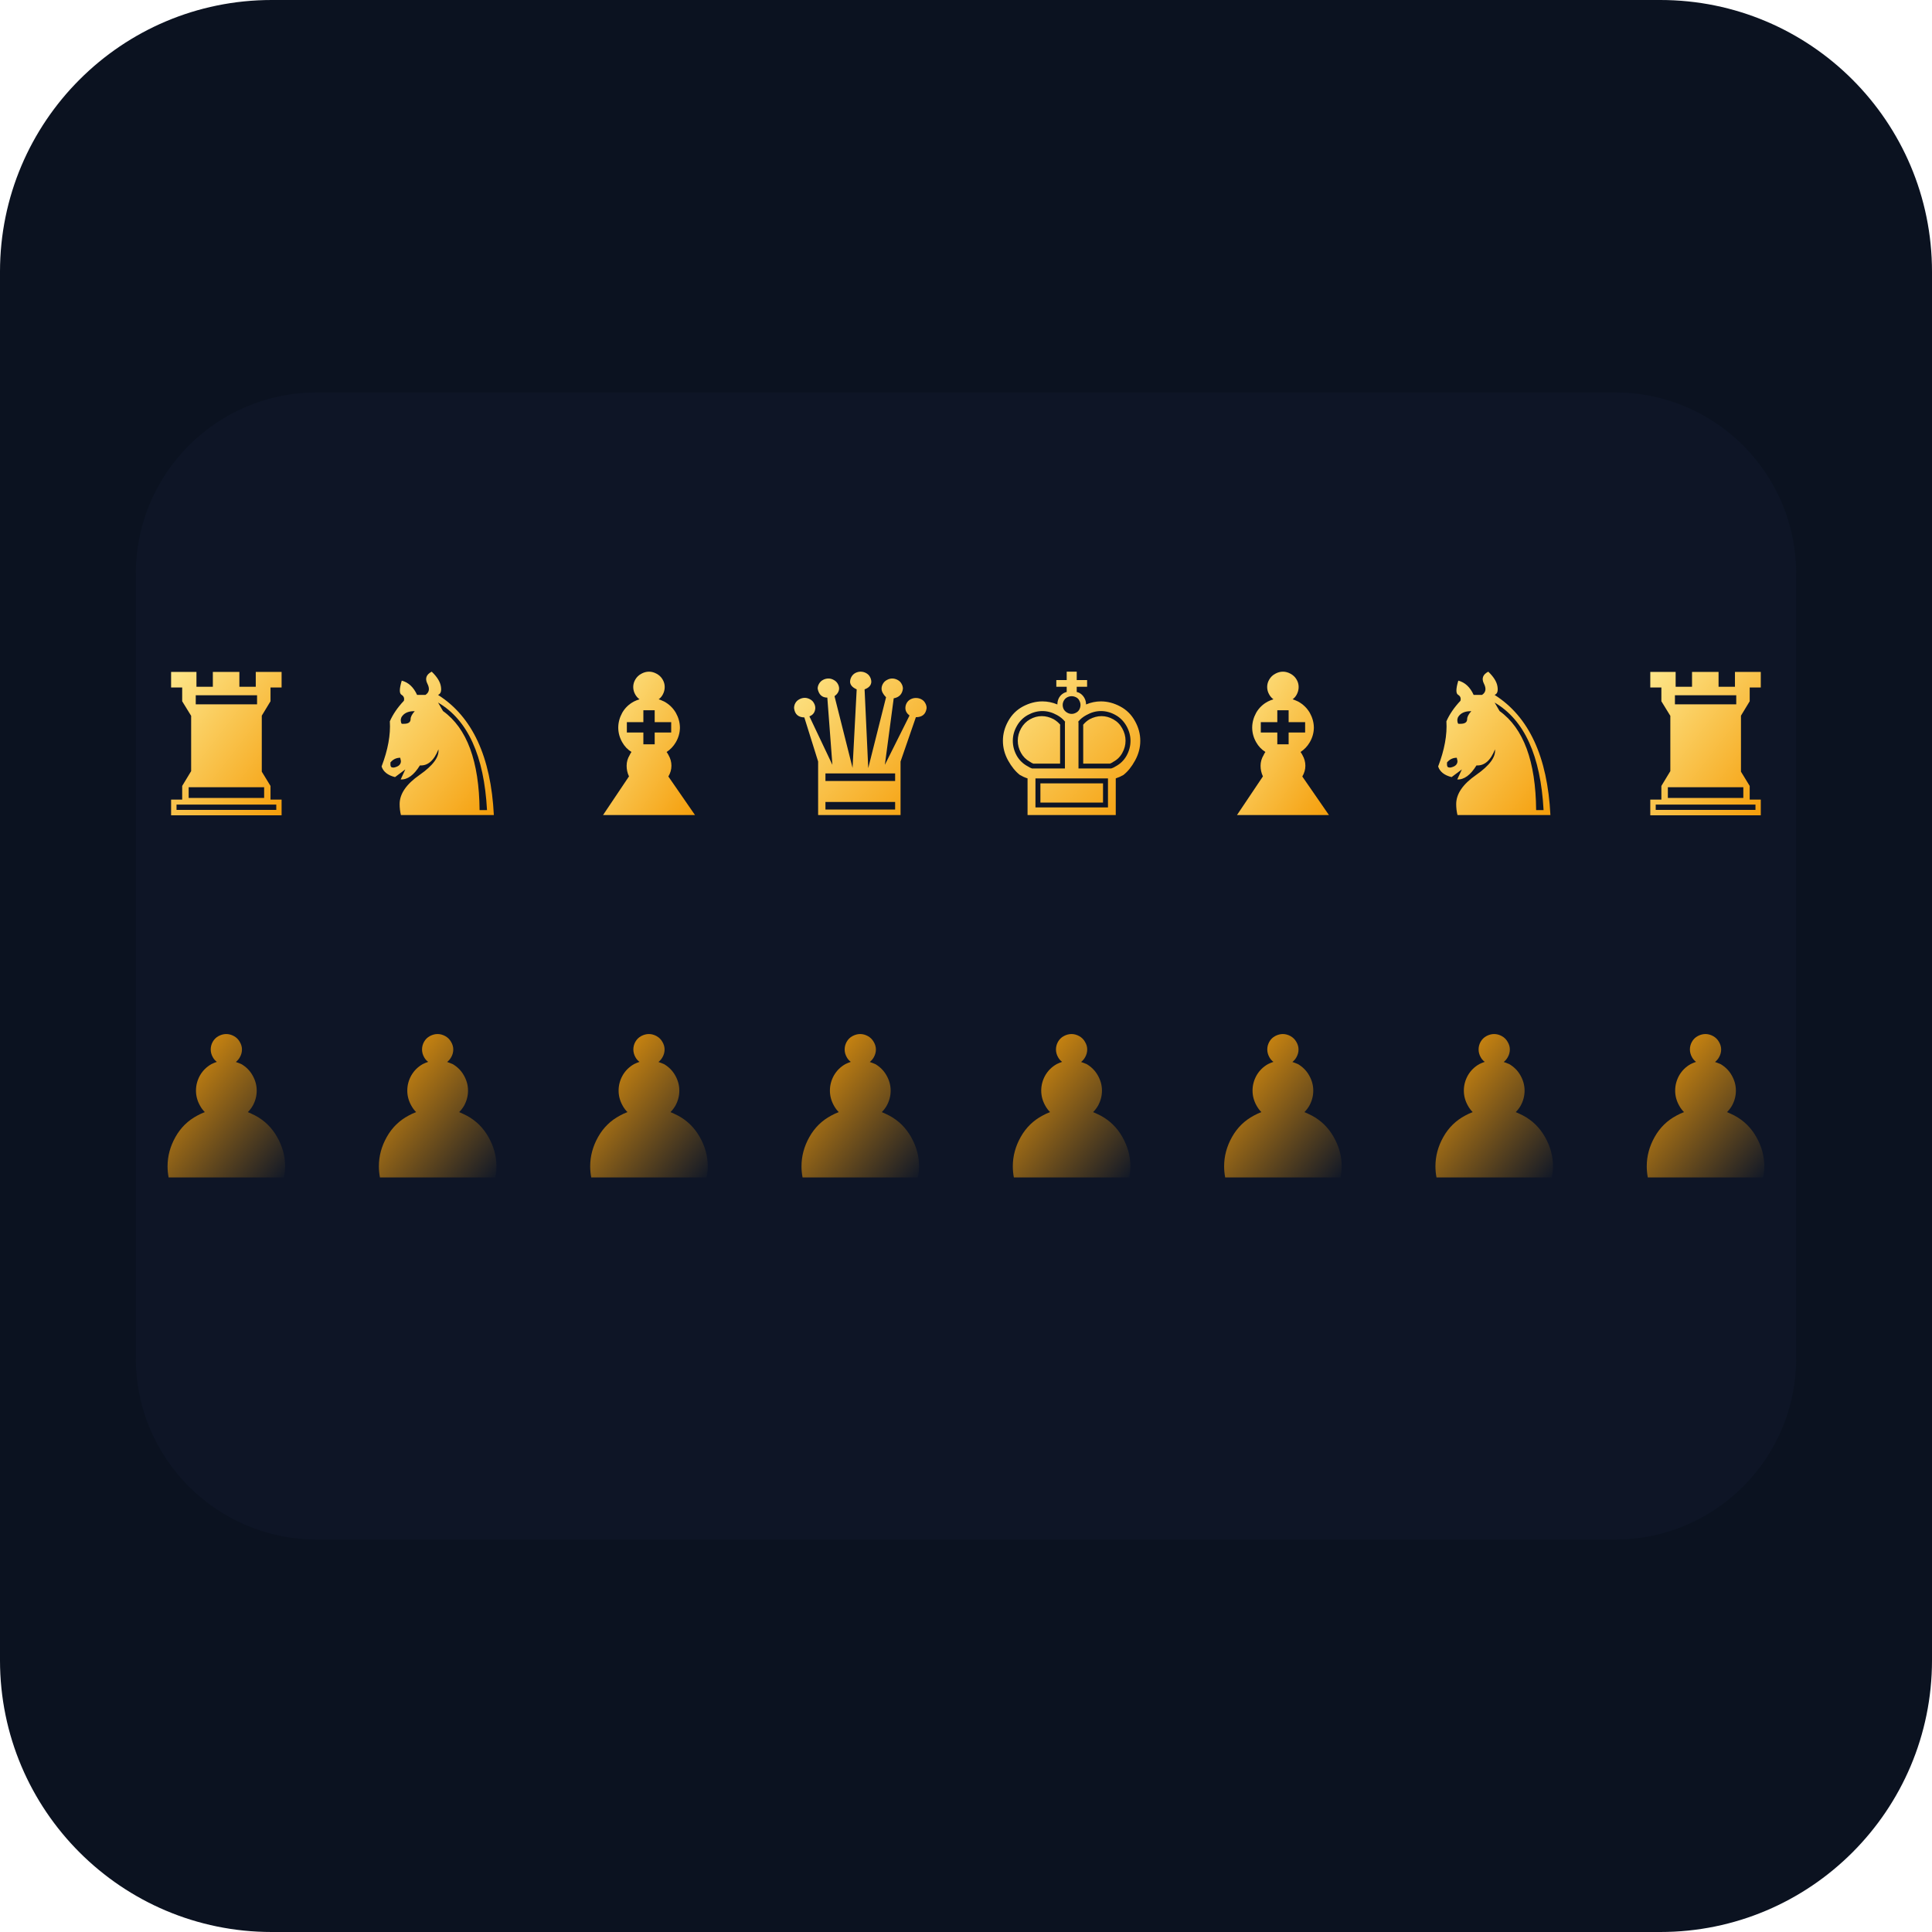
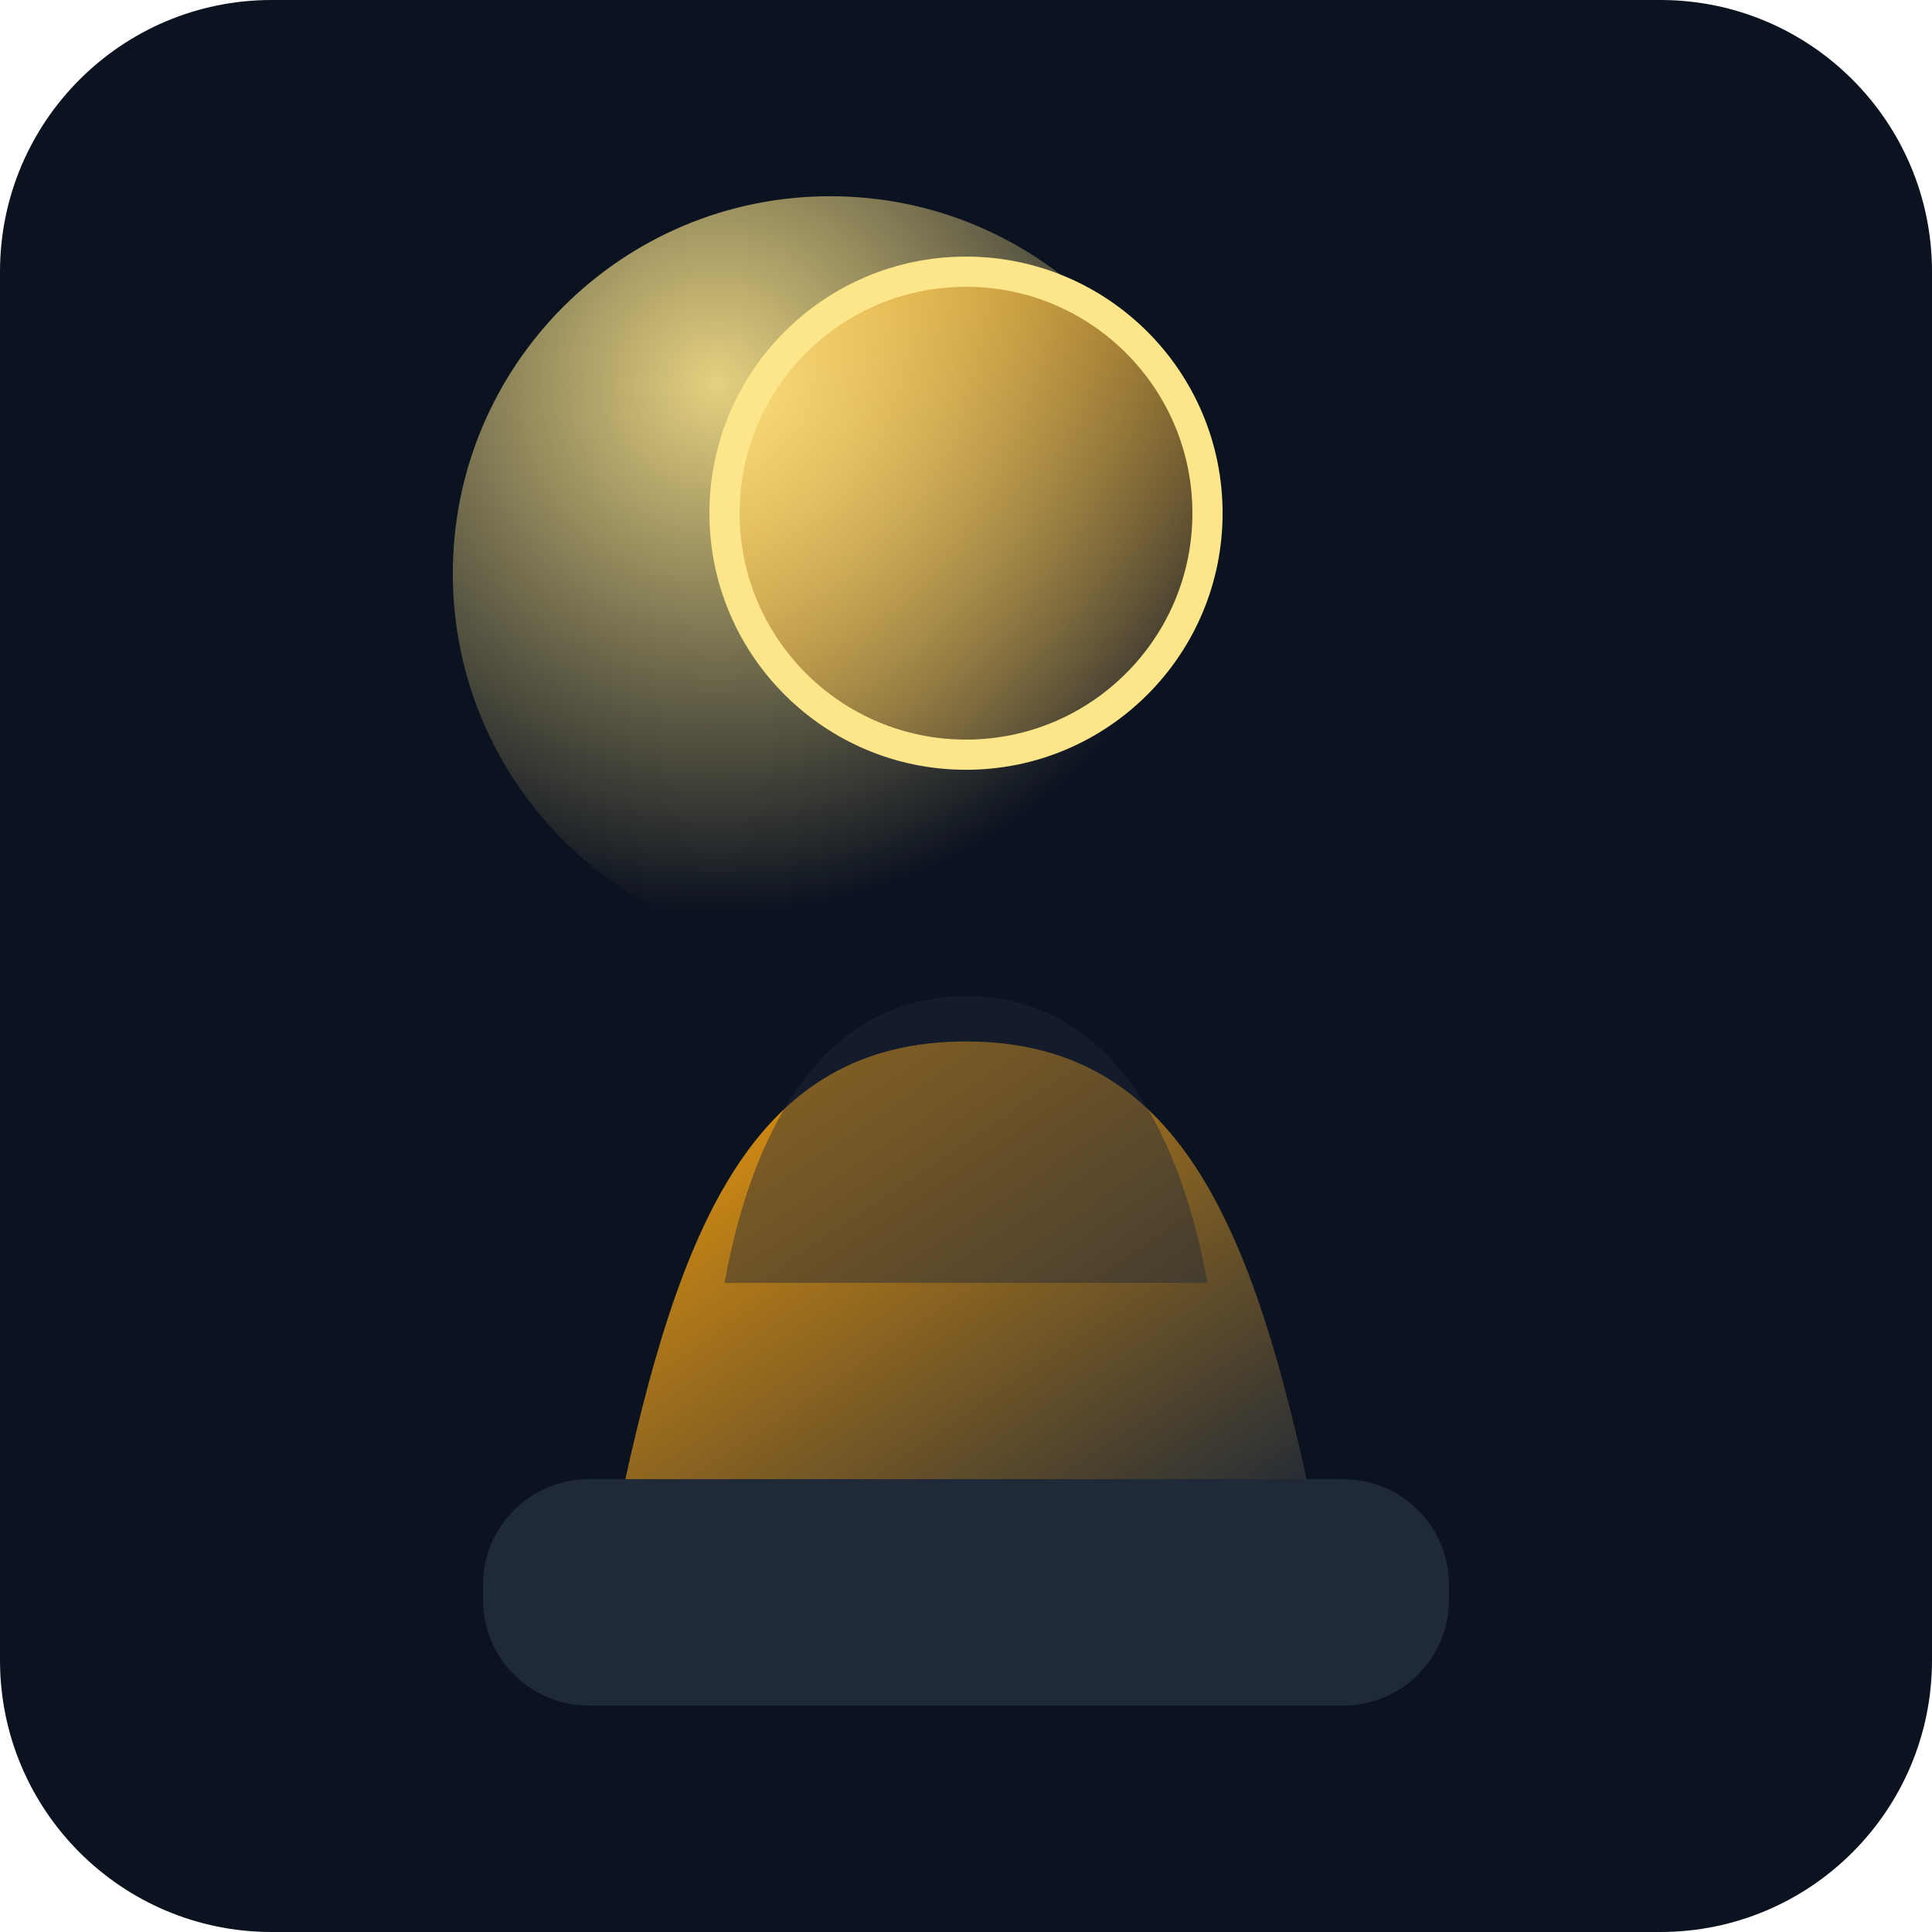
<svg xmlns="http://www.w3.org/2000/svg" width="256" height="256" viewBox="0 0 256 256">
  <defs>
-     <linearGradient id="piece" x1="0" y1="0" x2="1" y2="1">
+     <radialGradient id="shine" cx="35%" cy="25%" r="70%">
+       <stop offset="0%" stop-color="#fde68a" stop-opacity="0.9" />
+       <stop offset="100%" stop-color="#fde68a" stop-opacity="0" />
+     </radialGradient>
+     <linearGradient id="body" x1="0" y1="0" x2="1" y2="1">
      <stop offset="0%" stop-color="#f59e0b" />
-       <stop offset="100%" stop-color="#111827" />
-     </linearGradient>
-     <linearGradient id="pieceAlt" x1="0" y1="0" x2="1" y2="1">
-       <stop offset="0%" stop-color="#fde68a" />
-       <stop offset="100%" stop-color="#f59e0b" />
+       <stop offset="100%" stop-color="#1f2937" />
    </linearGradient>
  </defs>
  <rect width="256" height="256" rx="36" fill="#0b1220" />
-   <rect x="18" y="52" width="220" height="152" rx="24" fill="#0f172a" opacity="0.65" />
-   <g font-family="'DejaVu Sans','Segoe UI Symbol','Noto Sans Symbols2','Apple Symbols',sans-serif" font-size="26" font-weight="700" text-anchor="middle">
-     <text x="30" y="108" fill="url(#pieceAlt)">♜</text>
-     <text x="58" y="108" fill="url(#pieceAlt)">♞</text>
-     <text x="86" y="108" fill="url(#pieceAlt)">♝</text>
-     <text x="114" y="108" fill="url(#pieceAlt)">♛</text>
-     <text x="142" y="108" fill="url(#pieceAlt)">♚</text>
-     <text x="170" y="108" fill="url(#pieceAlt)">♝</text>
-     <text x="198" y="108" fill="url(#pieceAlt)">♞</text>
-     <text x="226" y="108" fill="url(#pieceAlt)">♜</text>
-     <text x="30" y="156" fill="url(#piece)">♟</text>
-     <text x="58" y="156" fill="url(#piece)">♟</text>
-     <text x="86" y="156" fill="url(#piece)">♟</text>
-     <text x="114" y="156" fill="url(#piece)">♟</text>
-     <text x="142" y="156" fill="url(#piece)">♟</text>
-     <text x="170" y="156" fill="url(#piece)">♟</text>
-     <text x="198" y="156" fill="url(#piece)">♟</text>
-     <text x="226" y="156" fill="url(#piece)">♟</text>
-   </g>
+   <circle cx="128" cy="68" r="32" fill="url(#body)" stroke="#fde68a" stroke-width="4" />
+   <path d="M82 200c8-38 18-62 46-62s38 24 46 62" fill="url(#body)" />
+   <path d="M96 170c4-22 14-38 32-38s28 16 32 38" fill="#1f2937" opacity="0.45" />
+   <rect x="64" y="196" width="128" height="30" rx="14" fill="#1f2937" />
+   <circle cx="110" cy="76" r="50" fill="url(#shine)" />
</svg>
